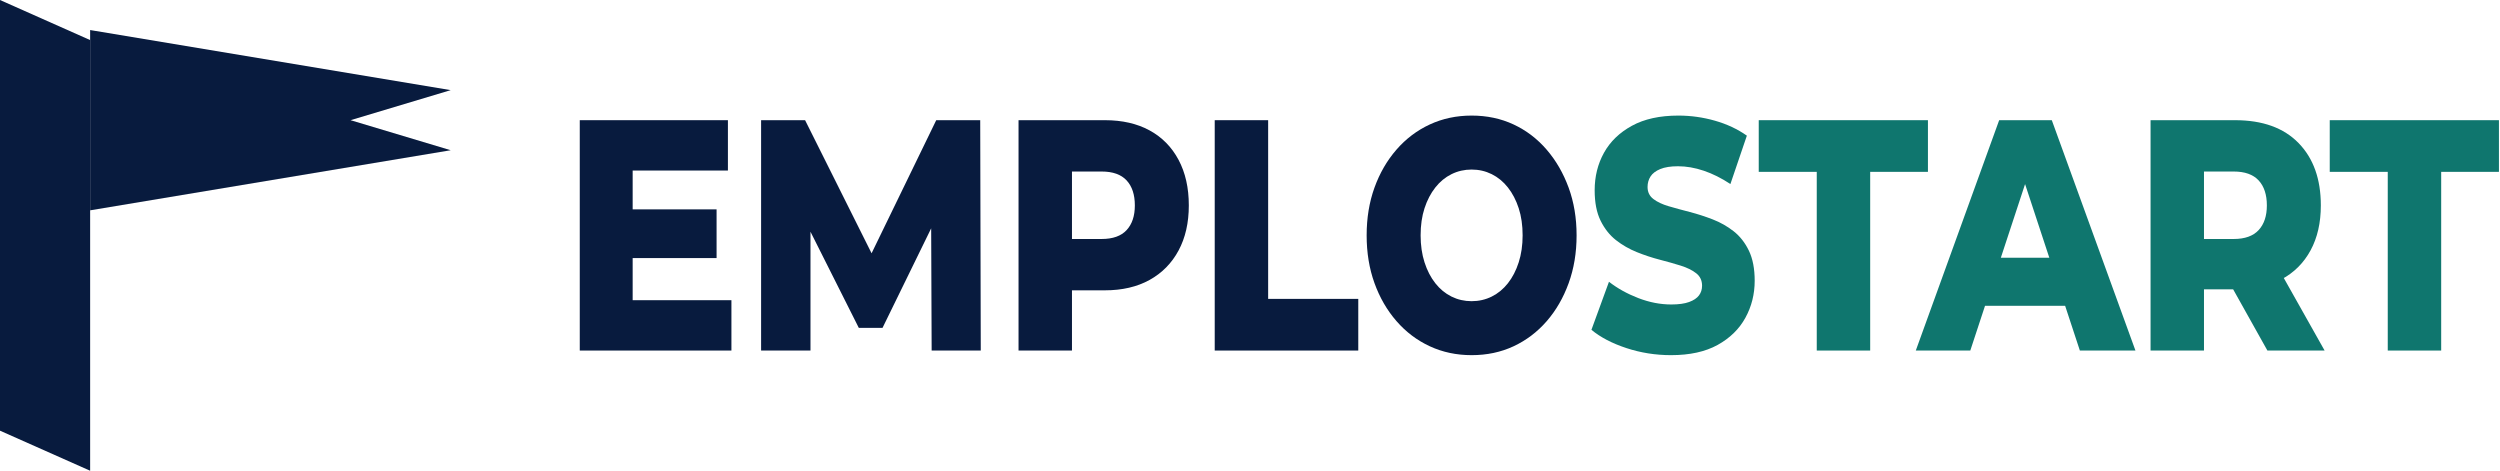
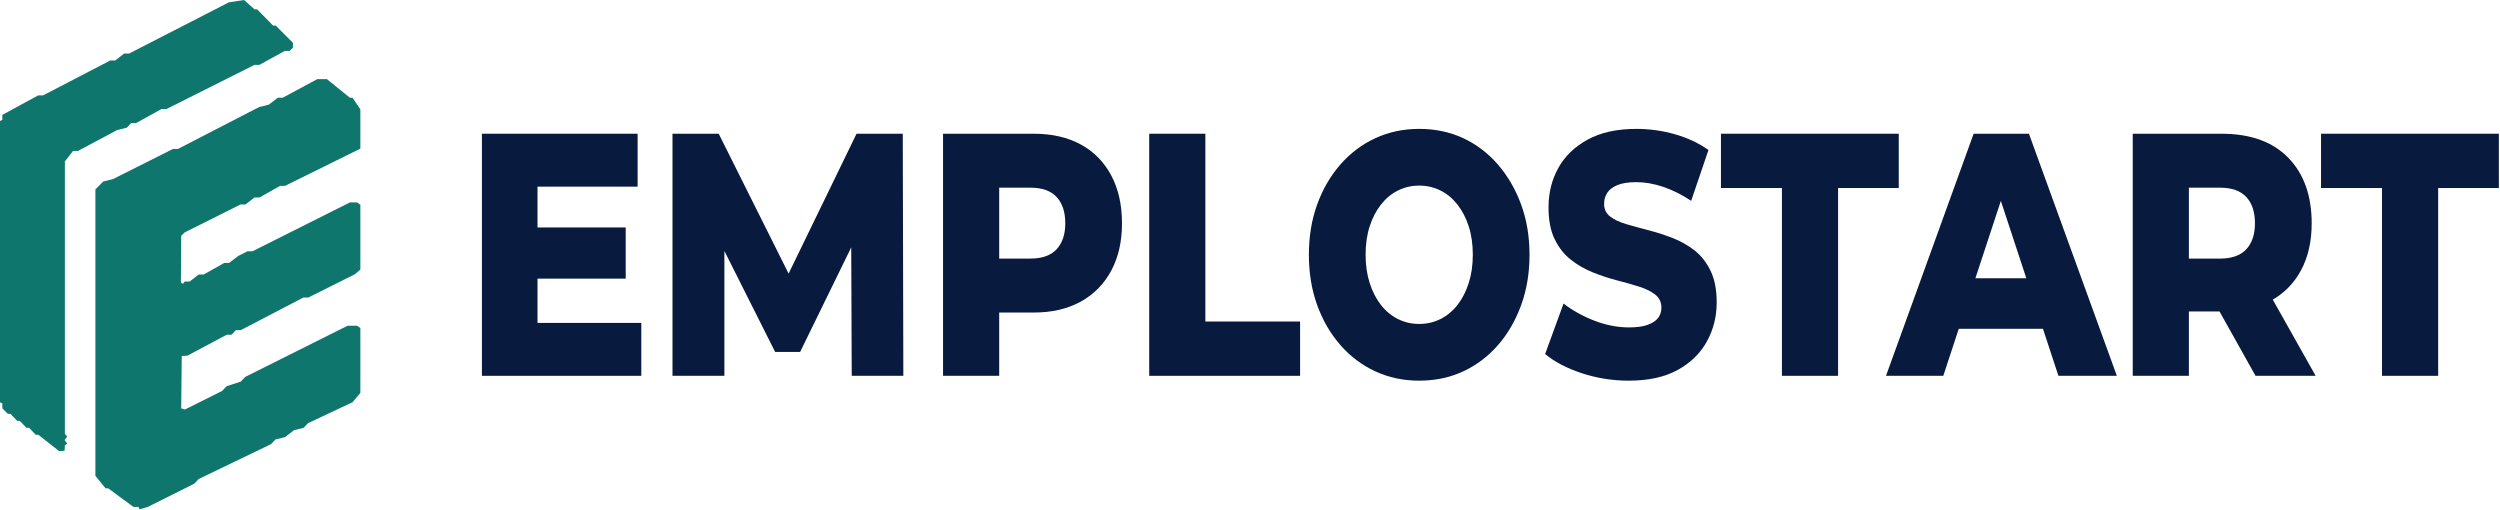
- <svg xmlns="http://www.w3.org/2000/svg" viewBox="0 0 499.22 94" width="499.22" height="94" role="img" aria-label="EmploStart — Emplowise">
-   <g fill="#081B3E">
-     <path d="M0 0 L18 8 L18 94 L0 86 Z" />
-     <path d="M18 6 L90 18 L70 24 L90 30 L18 42 Z" />
+ <svg xmlns="http://www.w3.org/2000/svg" viewBox="0 0 461.19 94.00" width="461.19" height="94.00" role="img" aria-label="EmploStart — Emplowise">
+   <g fill="#0F766E" transform="scale(0.42922)">
+     <path d="M140.50 34.00L136.38 34.00L121.50 42.00L119.38 42.00L115.50 45.00L111.38 46.00L76.50 64.00L74.38 64.00L48.50 77.00L44.38 78.00L41.00 81.38L41.00 204.50L45.38 209.88L46.50 209.88L57.38 217.88L59.50 217.88L60.00 218.88L63.50 217.88L83.50 207.88L85.38 205.88L116.50 190.88L118.38 188.88L122.50 187.88L126.38 184.88L130.50 183.88L132.38 181.88L151.50 172.88L154.88 168.88L154.88 141.00L153.50 140.00L149.38 140.00L105.38 162.00L103.50 164.00L97.38 166.00L95.50 168.00L79.50 176.00L77.88 175.50L78.12 153.00L80.50 152.88L97.38 143.88L99.50 143.88L101.38 141.88L103.50 141.88L130.38 127.88L132.50 127.88L152.50 117.88L154.88 115.88L154.88 88.00L153.50 87.00L150.38 87.00L108.50 108.00L106.38 108.00L102.38 110.00L98.50 113.00L96.38 113.00L87.50 118.00L85.38 118.00L81.50 121.00L79.38 121.00L78.62 122.00L77.75 121.38L77.88 101.38L79.38 99.88L103.38 87.88L105.50 87.88L109.38 84.88L111.50 84.88L120.38 79.88L122.50 79.88L154.88 63.88L154.88 47.00L151.50 42.00L150.38 42.00 Z" />
+     <path d="M104.88 0.00L98.38 1.00L55.50 23.00L53.38 23.00L49.50 26.00L47.38 26.00L18.50 41.00L16.38 41.00L1.00 49.38L1.00 51.50L0.00 52.00L0.00 172.88L1.00 173.38L1.00 175.50L3.38 177.88L4.50 177.88L7.38 180.88L8.50 180.88L11.38 183.88L12.50 183.88L15.38 186.88L16.50 186.88L25.38 193.88L27.75 193.75L27.88 191.38L28.88 190.62L27.75 189.12L28.88 187.62L27.88 186.50L27.88 69.38L31.38 64.88L33.50 64.88L50.38 55.88L54.50 54.88L56.38 52.88L58.50 52.88L69.38 46.88L71.50 46.88L109.38 27.88L111.50 27.88L122.38 21.88L124.50 21.88L125.88 20.50L125.88 18.38L118.50 11.00L117.38 11.00L110.50 4.00L109.38 4.00 Z" />
  </g>
-   <g fill="#081B3E" transform="translate(112 0)">
-     <path d="M3.772 70.0V24.0H33.355V34.054H14.334V59.946H34.056V70.0ZM13.579 51.534V41.809H31.092V51.534Z" />
-     <path d="M39.983 70.0V24.0H48.767L64.393 55.28H59.759L74.955 24.0H83.738L83.846 70.0H74.039L73.931 42.203H75.602L64.232 65.466H59.49L47.797 42.203H49.844V70.0Z" />
-     <path d="M91.39 70.0V24.0H108.634Q113.807 24.0 117.552 26.037Q121.297 28.074 123.344 31.919Q125.392 35.763 125.392 41.02Q125.392 46.211 123.344 50.023Q121.297 53.834 117.552 55.904Q113.807 57.974 108.634 57.974H97.318L102.06 52.323V70.0ZM102.06 53.703 97.318 47.723H107.987Q111.328 47.723 112.971 45.949Q114.615 44.174 114.615 41.02Q114.615 37.8 112.971 36.026Q111.328 34.251 107.987 34.251H97.318L102.06 28.271Z" />
-     <path d="M130.565 70.0V24.0H141.234V59.683H159.232V70.0Z" />
-     <path d="M181.864 70.92Q177.338 70.92 173.512 69.146Q169.686 67.371 166.857 64.119Q164.028 60.866 162.465 56.529Q160.903 52.191 160.903 47.0Q160.903 41.809 162.465 37.471Q164.028 33.134 166.857 29.881Q169.686 26.629 173.512 24.854Q177.338 23.08 181.864 23.08Q186.445 23.08 190.244 24.854Q194.042 26.629 196.845 29.881Q199.647 33.134 201.236 37.471Q202.826 41.809 202.826 47.0Q202.826 52.191 201.236 56.561Q199.647 60.931 196.845 64.151Q194.042 67.371 190.244 69.146Q186.445 70.92 181.864 70.92ZM181.864 60.143Q184.02 60.143 185.879 59.223Q187.738 58.303 189.112 56.561Q190.486 54.82 191.267 52.389Q192.049 49.957 192.049 47.0Q192.049 43.977 191.267 41.579Q190.486 39.18 189.112 37.439Q187.738 35.697 185.879 34.777Q184.02 33.857 181.864 33.857Q179.709 33.857 177.85 34.777Q175.991 35.697 174.617 37.439Q173.243 39.18 172.461 41.579Q171.68 43.977 171.68 47.0Q171.68 49.957 172.461 52.389Q173.243 54.82 174.617 56.561Q175.991 58.303 177.85 59.223Q179.709 60.143 181.864 60.143Z" />
-   </g>
-   <g fill="#0F766E" transform="translate(112 0)">
-     <path d="M221.686 70.92Q217.052 70.92 212.768 69.507Q208.484 68.094 205.79 65.86L209.292 56.266Q211.825 58.237 215.139 59.519Q218.453 60.8 221.74 60.8Q223.949 60.8 225.296 60.307Q226.643 59.814 227.263 58.993Q227.883 58.171 227.883 57.054Q227.883 55.477 226.697 54.557Q225.512 53.637 223.626 53.046Q221.74 52.454 219.45 51.863Q217.159 51.271 214.869 50.351Q212.579 49.431 210.693 47.953Q208.807 46.474 207.622 44.076Q206.436 41.677 206.436 37.997Q206.436 33.857 208.295 30.506Q210.154 27.154 213.872 25.117Q217.591 23.08 223.141 23.08Q226.859 23.08 230.442 24.099Q234.026 25.117 236.828 27.089L233.541 36.749Q230.846 34.974 228.206 34.087Q225.566 33.2 223.087 33.2Q220.878 33.2 219.53 33.759Q218.183 34.317 217.591 35.237Q216.998 36.157 216.998 37.34Q216.998 38.851 218.156 39.739Q219.315 40.626 221.228 41.184Q223.141 41.743 225.431 42.334Q227.721 42.926 230.011 43.813Q232.301 44.7 234.187 46.179Q236.073 47.657 237.232 50.056Q238.39 52.454 238.39 56.069Q238.39 60.077 236.531 63.461Q234.672 66.846 230.981 68.883Q227.29 70.92 221.686 70.92Z" />
-     <path d="M250.784 70.0V34.317H239.199V24.0H272.985V34.317H261.453V70.0Z" />
-     <path d="M270.56 70.0 287.211 24.0H297.719L314.423 70.0H303.323L290.282 30.374H294.485L281.445 70.0ZM279.667 61.063 282.415 51.469H300.844L303.592 61.063Z" />
-     <path d="M317.441 70.0V24.0H334.307Q342.551 24.0 346.997 28.567Q351.443 33.134 351.443 41.02Q351.443 46.211 349.395 49.99Q347.347 53.769 343.602 55.773Q339.857 57.777 334.684 57.777H323.368L328.11 52.323V70.0ZM340.773 70.0 331.397 53.243H342.767L352.197 70.0ZM328.11 53.703 323.368 47.723H334.038Q337.378 47.723 339.022 45.949Q340.665 44.174 340.665 41.02Q340.665 37.8 339.022 36.026Q337.378 34.251 334.038 34.251H323.368L328.11 28.271Z" />
-     <path d="M364.806 70.0V34.317H353.221V24.0H387.007V34.317H375.476V70.0Z" />
+   <g fill="#081B3E" transform="translate(85.24 0)">
+     <path d="M3.662 69.33V24.67H32.384V34.431H13.916V59.569H33.064V69.33ZM13.184 51.402V41.96H30.187V51.402Z" />
+     <path d="M38.819 69.33V24.67H47.347L62.519 55.039H58.019L72.773 24.67H81.3L81.405 69.33H71.883L71.779 42.343H73.4L62.362 64.928H57.758L46.405 42.343H48.393V69.33Z" />
+     <path d="M88.729 69.33V24.67H105.471Q110.493 24.67 114.129 26.648Q117.765 28.625 119.753 32.358Q121.741 36.09 121.741 41.194Q121.741 46.234 119.753 49.935Q117.765 53.635 114.129 55.645Q110.493 57.655 105.471 57.655H94.484L99.088 52.168V69.33ZM99.088 53.508 94.484 47.702H104.843Q108.086 47.702 109.682 45.979Q111.278 44.257 111.278 41.194Q111.278 38.068 109.682 36.345Q108.086 34.623 104.843 34.623H94.484L99.088 28.817Z" />
+     <path d="M126.763 69.33V24.67H137.122V59.314H154.596V69.33Z" />
+     <path d="M176.569 70.224Q172.174 70.224 168.46 68.501Q164.745 66.778 161.999 63.62Q159.252 60.462 157.735 56.251Q156.218 52.04 156.218 47.0Q156.218 41.96 157.735 37.749Q159.252 33.538 161.999 30.38Q164.745 27.222 168.46 25.499Q172.174 23.776 176.569 23.776Q181.016 23.776 184.704 25.499Q188.393 27.222 191.113 30.38Q193.834 33.538 195.377 37.749Q196.92 41.96 196.92 47.0Q196.92 52.04 195.377 56.283Q193.834 60.526 191.113 63.652Q188.393 66.778 184.704 68.501Q181.016 70.224 176.569 70.224ZM176.569 59.76Q178.662 59.76 180.467 58.867Q182.272 57.974 183.606 56.283Q184.94 54.592 185.698 52.232Q186.457 49.871 186.457 47.0Q186.457 44.065 185.698 41.736Q184.94 39.408 183.606 37.717Q182.272 36.026 180.467 35.133Q178.662 34.24 176.569 34.24Q174.476 34.24 172.671 35.133Q170.866 36.026 169.532 37.717Q168.198 39.408 167.44 41.736Q166.681 44.065 166.681 47.0Q166.681 49.871 167.44 52.232Q168.198 54.592 169.532 56.283Q170.866 57.974 172.671 58.867Q174.476 59.76 176.569 59.76Z" />
+     <path d="M215.231 70.224Q210.732 70.224 206.573 68.852Q202.413 67.48 199.798 65.311L203.198 55.996Q205.657 57.91 208.875 59.154Q212.092 60.398 215.283 60.398Q217.428 60.398 218.736 59.92Q220.044 59.441 220.646 58.644Q221.248 57.846 221.248 56.762Q221.248 55.23 220.097 54.337Q218.946 53.444 217.114 52.87Q215.283 52.295 213.06 51.721Q210.836 51.147 208.613 50.254Q206.39 49.361 204.558 47.925Q202.727 46.49 201.576 44.161Q200.425 41.832 200.425 38.259Q200.425 34.24 202.23 30.986Q204.035 27.732 207.645 25.754Q211.255 23.776 216.644 23.776Q220.253 23.776 223.733 24.765Q227.212 25.754 229.932 27.668L226.741 37.047Q224.125 35.324 221.561 34.463Q218.998 33.602 216.591 33.602Q214.446 33.602 213.138 34.144Q211.83 34.686 211.255 35.58Q210.68 36.473 210.68 37.621Q210.68 39.089 211.804 39.95Q212.929 40.811 214.786 41.354Q216.644 41.896 218.867 42.47Q221.091 43.044 223.314 43.906Q225.537 44.767 227.369 46.202Q229.2 47.638 230.324 49.967Q231.449 52.295 231.449 55.805Q231.449 59.696 229.644 62.982Q227.839 66.268 224.256 68.246Q220.672 70.224 215.231 70.224Z" />
+     <path d="M243.482 69.33V34.686H232.234V24.67H265.037V34.686H253.841V69.33Z" />
+     <path d="M262.682 69.33 278.848 24.67H289.05L305.268 69.33H294.491L281.83 30.858H285.911L273.25 69.33ZM271.524 60.653 274.192 51.338H292.084L294.753 60.653Z" />
+     <path d="M308.198 69.33V24.67H324.573Q332.578 24.67 336.894 29.104Q341.21 33.538 341.21 41.194Q341.21 46.234 339.222 49.903Q337.234 53.571 333.598 55.517Q329.962 57.463 324.939 57.463H313.953L318.557 52.168V69.33ZM330.851 69.33 321.748 53.061H332.787L341.942 69.33ZM318.557 53.508 313.953 47.702H324.311Q327.555 47.702 329.151 45.979Q330.746 44.257 330.746 41.194Q330.746 38.068 329.151 36.345Q327.555 34.623 324.311 34.623H313.953L318.557 28.817Z" />
+     <path d="M354.184 69.33V34.686H342.936V24.67H375.739V34.686H364.543V69.33Z" />
  </g>
</svg>
